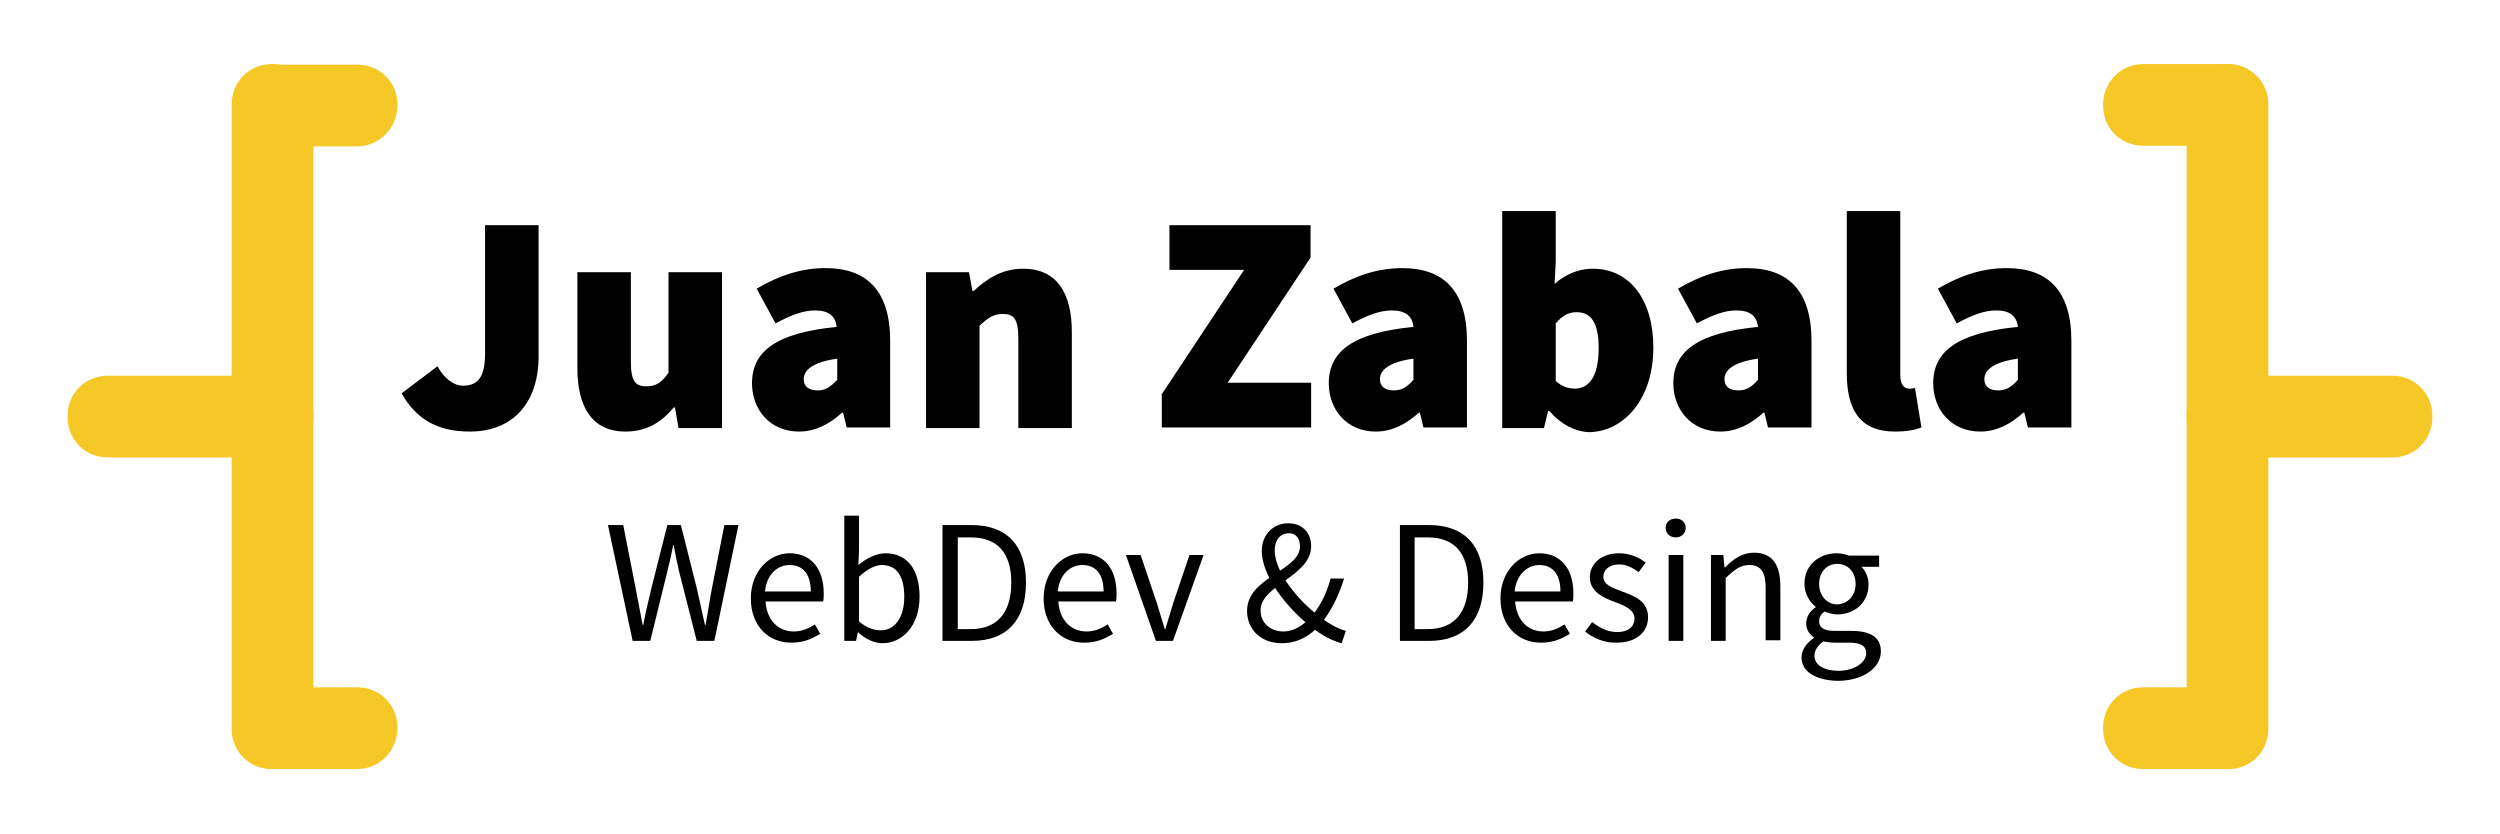
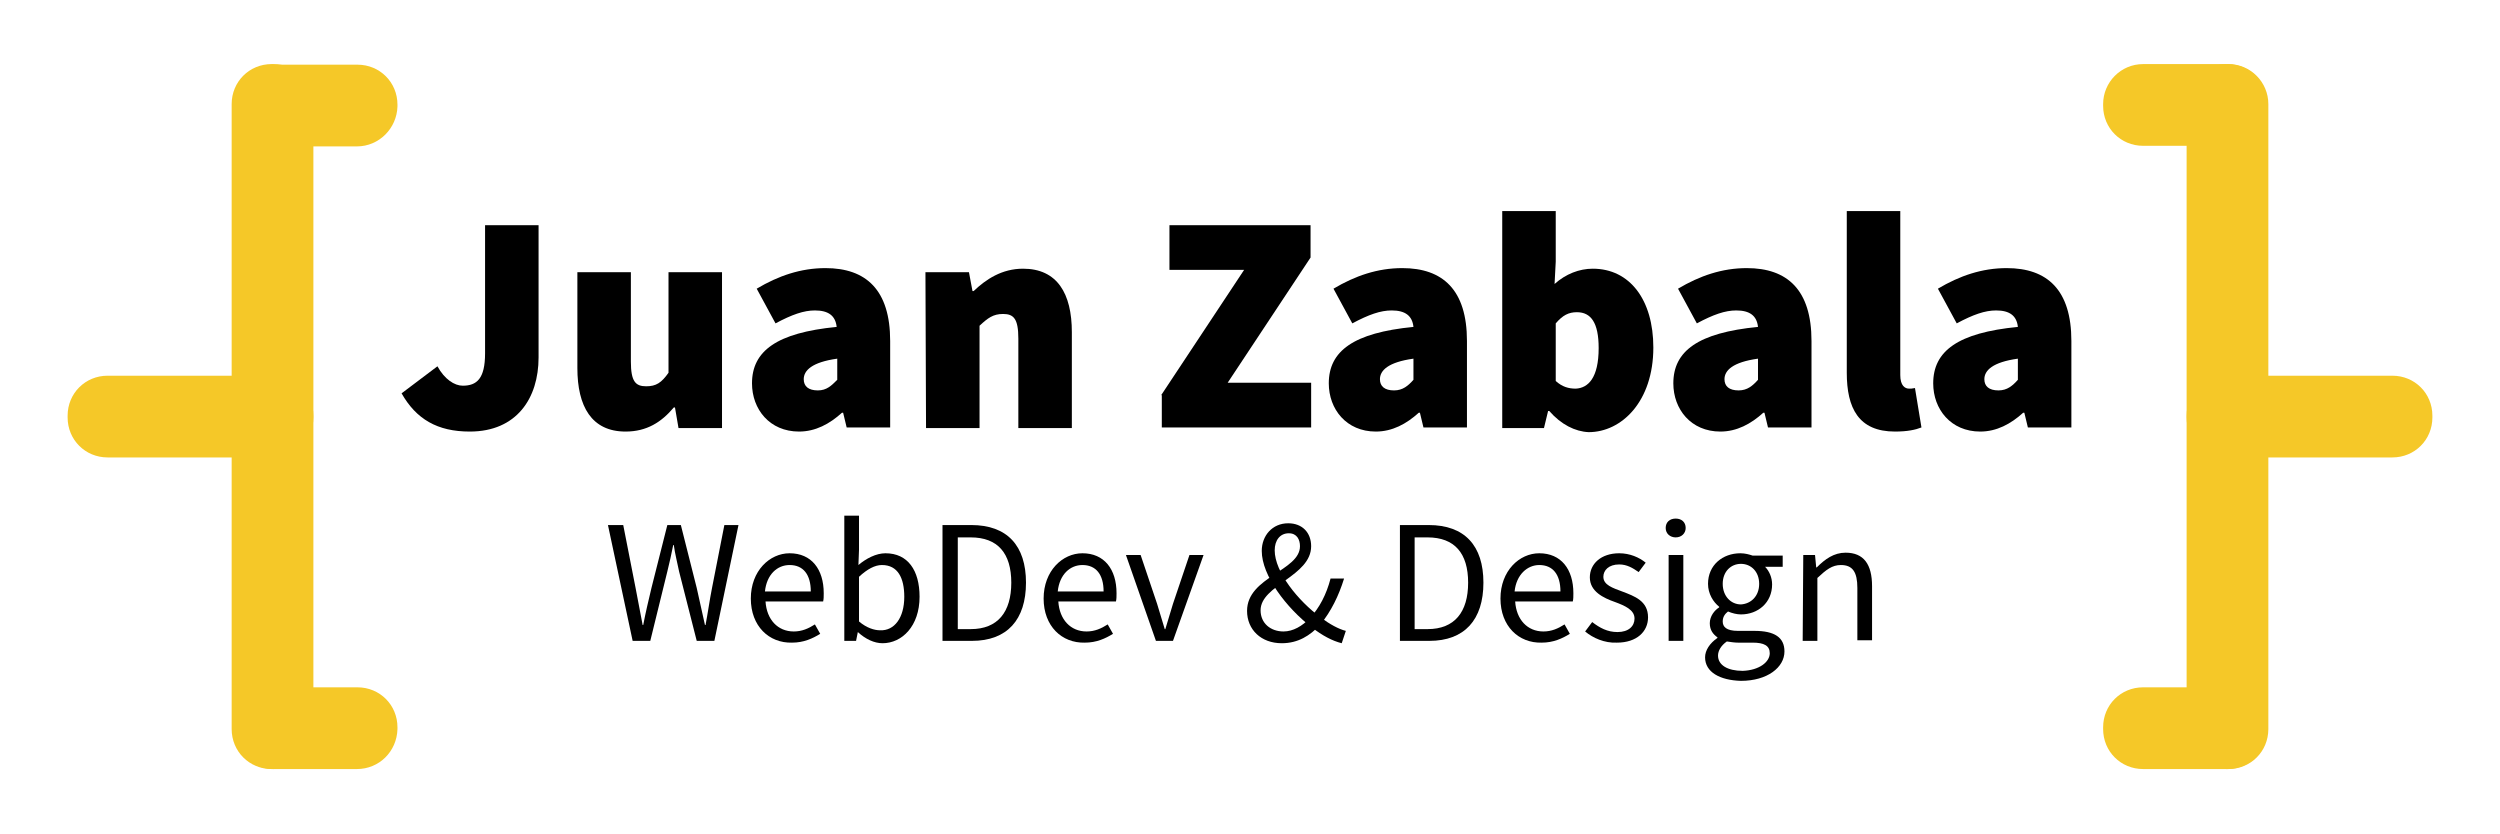
<svg xmlns="http://www.w3.org/2000/svg" version="1.1" id="Capa_1" x="0px" y="0px" viewBox="0 0 425.2 141.7" style="enable-background:new 0 0 425.2 141.7;" xml:space="preserve">
  <style type="text/css">
	.st0{fill:#F5C828;}
</style>
  <g>
    <path class="st0" d="M60.7,24.9H46.5c-3.8,0-6.8-3-6.8-6.8v-0.3c0-3.8,3-6.8,6.8-6.8h14.3c3.8,0,6.8,3,6.8,6.8v0.3   C67.5,21.8,64.5,24.9,60.7,24.9z" />
    <path class="st0" d="M60.7,130.8H46.5c-3.8,0-6.8-3-6.8-6.8v-0.3c0-3.8,3-6.8,6.8-6.8h14.3c3.8,0,6.8,3,6.8,6.8v0.3   C67.5,127.8,64.5,130.8,60.7,130.8z" />
    <g>
      <g>
        <path class="st0" d="M46.5,77.8H18.3c-3.8,0-6.8-3-6.8-6.8v-0.3c0-3.8,3-6.8,6.8-6.8h28.2c3.8,0,6.8,3,6.8,6.8V71     C53.3,74.8,50.2,77.8,46.5,77.8z" />
        <path class="st0" d="M39.4,124V17.7c0-3.8,3-6.8,6.8-6.8h0.3c3.8,0,6.8,3,6.8,6.8V124c0,3.8-3,6.8-6.8,6.8h-0.3     C42.4,130.8,39.4,127.8,39.4,124z" />
      </g>
    </g>
    <path class="st0" d="M364.5,116.9h14.3c3.8,0,6.8,3,6.8,6.8v0.3c0,3.8-3,6.8-6.8,6.8h-14.3c-3.8,0-6.8-3-6.8-6.8v-0.3   C357.7,119.9,360.7,116.9,364.5,116.9z" />
-     <path class="st0" d="M364.5,10.9h14.3c3.8,0,6.8,3,6.8,6.8v0.3c0,3.8-3,6.8-6.8,6.8h-14.3c-3.8,0-6.8-3-6.8-6.8v-0.3   C357.7,14,360.7,10.9,364.5,10.9z" />
+     <path class="st0" d="M364.5,10.9h14.3c3.8,0,6.8,3,6.8,6.8V18c0,3.8-3,6.8-6.8,6.8h-14.3c-3.8,0-6.8-3-6.8-6.8v-0.3   C357.7,14,360.7,10.9,364.5,10.9z" />
    <g>
      <g>
        <path class="st0" d="M378.7,63.9h28.2c3.8,0,6.8,3,6.8,6.8V71c0,3.8-3,6.8-6.8,6.8h-28.2c-3.8,0-6.8-3-6.8-6.8v-0.3     C371.9,66.9,375,63.9,378.7,63.9z" />
        <path class="st0" d="M385.8,17.7V124c0,3.8-3,6.8-6.8,6.8h-0.3c-3.8,0-6.8-3-6.8-6.8V17.7c0-3.8,3-6.8,6.8-6.8h0.3     C382.8,10.9,385.8,14,385.8,17.7z" />
      </g>
    </g>
  </g>
  <g>
    <path d="M68.3,66.9l6.1-4.6c1.2,2.2,2.9,3.3,4.3,3.3c2.4,0,3.8-1.2,3.8-5.5V38.3h9.1v22.5c0,6.9-3.7,12.6-11.7,12.6   C74.4,73.4,70.8,71.3,68.3,66.9z" />
    <path d="M98.2,62.6V46.3h9.1v15.2c0,3.4,0.8,4.2,2.6,4.2c1.7,0,2.6-0.6,3.8-2.3V46.3h9.1v26.5h-7.4l-0.6-3.5h-0.2   c-2.1,2.5-4.6,4.1-8.2,4.1C100.6,73.4,98.2,69.1,98.2,62.6z" />
-     <path d="M127.9,65.2c0-5.5,4.2-8.6,14.4-9.6c-0.2-1.9-1.4-2.8-3.7-2.8c-1.9,0-3.9,0.7-6.7,2.2l-3.2-5.9c3.7-2.2,7.5-3.5,11.7-3.5   c6.9,0,11,3.7,11,12.4v14.7h-7.4l-0.6-2.5h-0.2c-2.1,1.9-4.5,3.2-7.3,3.2C130.9,73.4,127.9,69.6,127.9,65.2z M142.4,64.6V61   c-4.3,0.6-5.7,2-5.7,3.5c0,1.2,0.8,1.9,2.4,1.9C140.6,66.4,141.4,65.6,142.4,64.6z" />
-     <path d="M157.4,46.3h7.4l0.6,3.2h0.2c2.1-2,4.8-3.8,8.4-3.8c5.8,0,8.3,4.2,8.3,10.8v16.3h-9.1V57.6c0-3.4-0.8-4.2-2.6-4.2   c-1.7,0-2.6,0.7-4,2v17.4h-9.1V46.3z" />
-     <path d="M197.5,67.2l14.1-21.3h-12.7v-7.6h24v5.5l-14.1,21.3h14.2v7.6h-25.4V67.2z" />
+     <path d="M127.9,65.2c0-5.5,4.2-8.6,14.4-9.6c-0.2-1.9-1.4-2.8-3.7-2.8c-1.9,0-3.9,0.7-6.7,2.2l-3.2-5.9c3.7-2.2,7.5-3.5,11.7-3.5   c6.9,0,11,3.7,11,12.4v14.7H144l-0.6-2.5h-0.2c-2.1,1.9-4.5,3.2-7.3,3.2C130.9,73.4,127.9,69.6,127.9,65.2z M142.4,64.6V61   c-4.3,0.6-5.7,2-5.7,3.5c0,1.2,0.8,1.9,2.4,1.9C140.6,66.4,141.4,65.6,142.4,64.6z" />
+     <path d="M157.4,46.3h7.4l0.6,3.2h0.2c2.1-2,4.8-3.8,8.4-3.8c5.8,0,8.3,4.2,8.3,10.8v16.3h-9.1V57.6c0-3.4-0.8-4.2-2.6-4.2   c-1.7,0-2.6,0.7-4,2v17.4h-9.1L157.4,46.3L157.4,46.3z" />
+     <path d="M197.5,67.2l14.1-21.3h-12.7v-7.6h24v5.5l-14.1,21.3H223v7.6h-25.4v-5.5H197.5z" />
    <path d="M226,65.2c0-5.5,4.2-8.6,14.4-9.6c-0.2-1.9-1.4-2.8-3.7-2.8c-1.9,0-3.9,0.7-6.7,2.2l-3.2-5.9c3.7-2.2,7.5-3.5,11.7-3.5   c6.9,0,11,3.7,11,12.4v14.7h-7.4l-0.6-2.5h-0.2c-2.1,1.9-4.5,3.2-7.3,3.2C229,73.4,226,69.6,226,65.2z M240.4,64.6V61   c-4.3,0.6-5.7,2-5.7,3.5c0,1.2,0.8,1.9,2.4,1.9C238.6,66.4,239.5,65.6,240.4,64.6z" />
    <path d="M263.5,69.9h-0.2l-0.7,2.9h-7.1V35.9h9.1v8.6l-0.2,3.8c1.9-1.7,4.2-2.6,6.5-2.6c6.3,0,10.3,5.3,10.3,13.4   c0,9.2-5.4,14.4-11,14.4C267.9,73.4,265.5,72.2,263.5,69.9z M271.9,59.2c0-4.3-1.3-6.1-3.7-6.1c-1.4,0-2.4,0.5-3.6,1.9v9.8   c1.1,1,2.2,1.3,3.4,1.3C270.1,66,271.9,64.3,271.9,59.2z" />
    <path d="M284.6,65.2c0-5.5,4.2-8.6,14.4-9.6c-0.2-1.9-1.4-2.8-3.7-2.8c-1.9,0-3.9,0.7-6.7,2.2l-3.2-5.9c3.7-2.2,7.5-3.5,11.7-3.5   c6.9,0,11,3.7,11,12.4v14.7h-7.4l-0.6-2.5h-0.2c-2.1,1.9-4.5,3.2-7.3,3.2C287.6,73.4,284.6,69.6,284.6,65.2z M299,64.6V61   c-4.3,0.6-5.7,2-5.7,3.5c0,1.2,0.8,1.9,2.4,1.9C297.2,66.4,298.1,65.6,299,64.6z" />
    <path d="M314.1,63.4V35.9h9.1v27.9c0,1.8,0.8,2.3,1.5,2.3c0.3,0,0.5,0,1-0.1l1.1,6.7c-1,0.4-2.4,0.7-4.5,0.7   C316.1,73.4,314.1,69.4,314.1,63.4z" />
    <path d="M328.8,65.2c0-5.5,4.2-8.6,14.4-9.6c-0.2-1.9-1.4-2.8-3.7-2.8c-1.9,0-3.9,0.7-6.7,2.2l-3.2-5.9c3.7-2.2,7.5-3.5,11.7-3.5   c6.9,0,11,3.7,11,12.4v14.7h-7.4l-0.6-2.5h-0.2c-2.1,1.9-4.5,3.2-7.3,3.2C331.8,73.4,328.8,69.6,328.8,65.2z M343.2,64.6V61   c-4.3,0.6-5.7,2-5.7,3.5c0,1.2,0.8,1.9,2.4,1.9C341.4,66.4,342.3,65.6,343.2,64.6z" />
  </g>
-   <g>
-     <path d="M103.4,89.3h2.6l2.1,10.7c0.4,2.1,0.8,4.2,1.2,6.3h0.1c0.4-2.1,0.9-4.2,1.4-6.3l2.7-10.7h2.3l2.7,10.7   c0.5,2.1,0.9,4.2,1.4,6.3h0.1c0.4-2.1,0.7-4.3,1.1-6.3l2.1-10.7h2.4l-4.1,19.7h-3l-3-11.8c-0.3-1.5-0.7-3-0.9-4.5h-0.1   c-0.3,1.5-0.6,2.9-1,4.5l-2.9,11.8h-3L103.4,89.3z" />
-     <path d="M127.7,101.8c0-4.7,3.2-7.7,6.6-7.7c3.7,0,5.8,2.7,5.8,6.8c0,0.5,0,1-0.1,1.4h-9.8c0.2,3.1,2.1,5.1,4.8,5.1   c1.4,0,2.5-0.5,3.6-1.2l0.9,1.6c-1.3,0.8-2.8,1.5-4.8,1.5C130.8,109.4,127.7,106.5,127.7,101.8z M137.9,100.6   c0-2.9-1.3-4.5-3.6-4.5c-2.1,0-3.9,1.6-4.2,4.5H137.9z" />
-     <path d="M145.9,107.5L145.9,107.5l-0.3,1.5h-2V87.7h2.5v5.8l-0.1,2.6c1.3-1.1,3-2,4.6-2c3.8,0,5.8,2.9,5.8,7.4c0,5-3,7.9-6.3,7.9   C148.7,109.4,147.2,108.7,145.9,107.5z M153.8,101.5c0-3.2-1.1-5.4-3.8-5.4c-1.2,0-2.5,0.7-3.9,2v7.6c1.3,1.1,2.6,1.5,3.6,1.5   C152.1,107.3,153.8,105.1,153.8,101.5z" />
-     <path d="M160.3,89.3h4.9c6.1,0,9.3,3.5,9.3,9.8c0,6.3-3.2,9.9-9.2,9.9h-5V89.3z M165.1,107c4.6,0,6.9-2.9,6.9-7.9   c0-5-2.3-7.7-6.9-7.7h-2.2V107H165.1z" />
-     <path d="M177.5,101.8c0-4.7,3.2-7.7,6.6-7.7c3.7,0,5.8,2.7,5.8,6.8c0,0.5,0,1-0.1,1.4h-9.8c0.2,3.1,2.1,5.1,4.8,5.1   c1.4,0,2.5-0.5,3.6-1.2l0.9,1.6c-1.3,0.8-2.8,1.5-4.8,1.5C180.6,109.4,177.5,106.5,177.5,101.8z M187.7,100.6   c0-2.9-1.3-4.5-3.6-4.5c-2.1,0-3.9,1.6-4.2,4.5H187.7z" />
-     <path d="M191.5,94.4h2.5l2.8,8.3c0.4,1.4,0.9,2.9,1.3,4.3h0.1c0.4-1.4,0.9-2.9,1.3-4.3l2.8-8.3h2.4l-5.2,14.6h-2.9L191.5,94.4z" />
-     <path d="M212.1,103.9c0-5.8,9-6.8,9-11c0-1.1-0.5-2.2-1.9-2.2c-1.5,0-2.4,1.2-2.4,2.9c0,3.7,4,8.6,7.8,11.4c1.6,1.2,3.1,2,4.3,2.3   l-0.7,2.1c-1.6-0.4-3.3-1.3-5.1-2.7c-4.3-3.3-8.5-8.8-8.5-13c0-2.6,1.8-4.7,4.5-4.7c2.4,0,3.9,1.6,3.9,3.9c0,5.1-8.6,6.6-8.6,10.9   c0,2.2,1.7,3.6,3.9,3.6c1.6,0,3.2-0.9,4.5-2.3c1.6-1.7,2.8-4,3.5-6.7h2.3c-0.9,2.9-2.2,5.6-4.1,7.9c-1.7,1.8-3.7,3.1-6.5,3.1   C214.5,109.4,212.1,107.1,212.1,103.9z" />
-     <path d="M238.1,89.3h4.9c6.1,0,9.3,3.5,9.3,9.8c0,6.3-3.2,9.9-9.2,9.9h-5V89.3z M242.8,107c4.6,0,6.9-2.9,6.9-7.9   c0-5-2.3-7.7-6.9-7.7h-2.2V107H242.8z" />
-     <path d="M255.2,101.8c0-4.7,3.2-7.7,6.6-7.7c3.7,0,5.8,2.7,5.8,6.8c0,0.5,0,1-0.1,1.4h-9.8c0.2,3.1,2.1,5.1,4.8,5.1   c1.4,0,2.5-0.5,3.6-1.2l0.9,1.6c-1.3,0.8-2.8,1.5-4.8,1.5C258.3,109.4,255.2,106.5,255.2,101.8z M265.4,100.6   c0-2.9-1.3-4.5-3.6-4.5c-2,0-3.9,1.6-4.2,4.5H265.4z" />
-     <path d="M269.6,107.4l1.2-1.6c1.3,1,2.6,1.7,4.3,1.7c1.9,0,2.9-1,2.9-2.3c0-1.5-1.7-2.2-3.3-2.8c-2-0.7-4.3-1.8-4.3-4.2   c0-2.3,1.9-4.1,5-4.1c1.8,0,3.4,0.7,4.5,1.6l-1.2,1.6c-1-0.7-2-1.3-3.3-1.3c-1.8,0-2.7,1-2.7,2.1c0,1.4,1.6,1.9,3.2,2.5   c2.1,0.8,4.4,1.6,4.4,4.4c0,2.4-1.9,4.3-5.3,4.3C272.9,109.4,270.9,108.5,269.6,107.4z" />
-     <path d="M283.3,89.8c0-1,0.7-1.6,1.7-1.6c1,0,1.7,0.6,1.7,1.6c0,0.9-0.7,1.6-1.7,1.6C284.1,91.4,283.3,90.8,283.3,89.8z    M283.8,94.4h2.5V109h-2.5V94.4z" />
-     <path d="M291.1,94.4h2l0.2,2.1h0.1c1.4-1.4,2.9-2.5,4.9-2.5c3.1,0,4.5,2,4.5,5.7v9.2h-2.5v-8.9c0-2.7-0.8-3.9-2.8-3.9   c-1.5,0-2.5,0.8-4,2.2V109h-2.5V94.4z" />
-     <path d="M306.4,111.8c0-1.2,0.8-2.4,2.1-3.3v-0.1c-0.7-0.5-1.3-1.2-1.3-2.4c0-1.2,0.8-2.2,1.6-2.7v-0.1c-1-0.8-1.9-2.2-1.9-3.9   c0-3.2,2.5-5.2,5.5-5.2c0.8,0,1.5,0.2,2.1,0.4h5.1v1.9h-3c0.7,0.7,1.2,1.8,1.2,3c0,3.1-2.4,5.1-5.3,5.1c-0.7,0-1.5-0.2-2.2-0.5   c-0.5,0.4-0.9,0.9-0.9,1.7c0,0.9,0.6,1.6,2.6,1.6h2.8c3.4,0,5.1,1.1,5.1,3.5c0,2.7-2.9,5-7.4,5   C308.9,115.7,306.4,114.3,306.4,111.8z M317.4,111.1c0-1.3-1-1.8-2.9-1.8H312c-0.6,0-1.2-0.1-1.9-0.2c-1,0.7-1.5,1.6-1.5,2.4   c0,1.6,1.6,2.6,4.2,2.6C315.6,114,317.4,112.6,317.4,111.1z M315.6,99.3c0-2.1-1.4-3.4-3.1-3.4c-1.7,0-3.1,1.3-3.1,3.4   c0,2.1,1.4,3.5,3.1,3.5C314.2,102.7,315.6,101.4,315.6,99.3z" />
-   </g>
+   <path d="M103.4,89.3h2.6l2.1,10.7c0.4,2.1,0.8,4.2,1.2,6.3h0.1c0.4-2.1,0.9-4.2,1.4-6.3l2.7-10.7h2.3l2.7,10.7  c0.5,2.1,0.9,4.2,1.4,6.3h0.1c0.4-2.1,0.7-4.3,1.1-6.3l2.1-10.7h2.4l-4.1,19.7h-3l-3-11.8c-0.3-1.5-0.7-3-0.9-4.5h-0.1  c-0.3,1.5-0.6,2.9-1,4.5l-2.9,11.8h-3L103.4,89.3z" />
+   <path d="M127.7,101.8c0-4.7,3.2-7.7,6.6-7.7c3.7,0,5.8,2.7,5.8,6.8c0,0.5,0,1-0.1,1.4h-9.8c0.2,3.1,2.1,5.1,4.8,5.1  c1.4,0,2.5-0.5,3.6-1.2l0.9,1.6c-1.3,0.8-2.8,1.5-4.8,1.5C130.8,109.4,127.7,106.5,127.7,101.8z M137.9,100.6c0-2.9-1.3-4.5-3.6-4.5  c-2.1,0-3.9,1.6-4.2,4.5H137.9z" />
+   <path d="M145.9,107.5L145.9,107.5l-0.3,1.5h-2V87.7h2.5v5.8l-0.1,2.6c1.3-1.1,3-2,4.6-2c3.8,0,5.8,2.9,5.8,7.4c0,5-3,7.9-6.3,7.9  C148.7,109.4,147.2,108.7,145.9,107.5z M153.8,101.5c0-3.2-1.1-5.4-3.8-5.4c-1.2,0-2.5,0.7-3.9,2v7.6c1.3,1.1,2.6,1.5,3.6,1.5  C152.1,107.3,153.8,105.1,153.8,101.5z" />
+   <path d="M160.3,89.3h4.9c6.1,0,9.3,3.5,9.3,9.8s-3.2,9.9-9.2,9.9h-5V89.3z M165.1,107c4.6,0,6.9-2.9,6.9-7.9s-2.3-7.7-6.9-7.7h-2.2  V107H165.1z" />
+   <path d="M177.5,101.8c0-4.7,3.2-7.7,6.6-7.7c3.7,0,5.8,2.7,5.8,6.8c0,0.5,0,1-0.1,1.4H180c0.2,3.1,2.1,5.1,4.8,5.1  c1.4,0,2.5-0.5,3.6-1.2l0.9,1.6c-1.3,0.8-2.8,1.5-4.8,1.5C180.6,109.4,177.5,106.5,177.5,101.8z M187.7,100.6c0-2.9-1.3-4.5-3.6-4.5  c-2.1,0-3.9,1.6-4.2,4.5H187.7z" />
+   <path d="M191.5,94.4h2.5l2.8,8.3c0.4,1.4,0.9,2.9,1.3,4.3h0.1c0.4-1.4,0.9-2.9,1.3-4.3l2.8-8.3h2.4l-5.2,14.6h-2.9L191.5,94.4z" />
+   <path d="M212.1,103.9c0-5.8,9-6.8,9-11c0-1.1-0.5-2.2-1.9-2.2c-1.5,0-2.4,1.2-2.4,2.9c0,3.7,4,8.6,7.8,11.4c1.6,1.2,3.1,2,4.3,2.3  l-0.7,2.1c-1.6-0.4-3.3-1.3-5.1-2.7c-4.3-3.3-8.5-8.8-8.5-13c0-2.6,1.8-4.7,4.5-4.7c2.4,0,3.9,1.6,3.9,3.9c0,5.1-8.6,6.6-8.6,10.9  c0,2.2,1.7,3.6,3.9,3.6c1.6,0,3.2-0.9,4.5-2.3c1.6-1.7,2.8-4,3.5-6.7h2.3c-0.9,2.9-2.2,5.6-4.1,7.9c-1.7,1.8-3.7,3.1-6.5,3.1  C214.5,109.4,212.1,107.1,212.1,103.9z" />
+   <path d="M238.1,89.3h4.9c6.1,0,9.3,3.5,9.3,9.8s-3.2,9.9-9.2,9.9h-5V89.3z M242.8,107c4.6,0,6.9-2.9,6.9-7.9s-2.3-7.7-6.9-7.7h-2.2  V107H242.8z" />
+   <path d="M255.2,101.8c0-4.7,3.2-7.7,6.6-7.7c3.7,0,5.8,2.7,5.8,6.8c0,0.5,0,1-0.1,1.4h-9.8c0.2,3.1,2.1,5.1,4.8,5.1  c1.4,0,2.5-0.5,3.6-1.2l0.9,1.6c-1.3,0.8-2.8,1.5-4.8,1.5C258.3,109.4,255.2,106.5,255.2,101.8z M265.4,100.6c0-2.9-1.3-4.5-3.6-4.5  c-2,0-3.9,1.6-4.2,4.5H265.4z" />
+   <path d="M269.6,107.4l1.2-1.6c1.3,1,2.6,1.7,4.3,1.7c1.9,0,2.9-1,2.9-2.3c0-1.5-1.7-2.2-3.3-2.8c-2-0.7-4.3-1.8-4.3-4.2  c0-2.3,1.9-4.1,5-4.1c1.8,0,3.4,0.7,4.5,1.6l-1.2,1.6c-1-0.7-2-1.3-3.3-1.3c-1.8,0-2.7,1-2.7,2.1c0,1.4,1.6,1.9,3.2,2.5  c2.1,0.8,4.4,1.6,4.4,4.4c0,2.4-1.9,4.3-5.3,4.3C272.9,109.4,270.9,108.5,269.6,107.4z" />
+   <path d="M283.3,89.8c0-1,0.7-1.6,1.7-1.6s1.7,0.6,1.7,1.6c0,0.9-0.7,1.6-1.7,1.6C284.1,91.4,283.3,90.8,283.3,89.8z M283.8,94.4h2.5  V109h-2.5V94.4z" />
+   <path d="M306.7,94.4h2l0.2,2.1h0.1c1.4-1.4,2.9-2.5,4.9-2.5c3.1,0,4.5,2,4.5,5.7v9.2h-2.5V100c0-2.7-0.8-3.9-2.8-3.9  c-1.5,0-2.5,0.8-4,2.2V109h-2.5L306.7,94.4L306.7,94.4z" />
+   <path d="M290,111.8c0-1.2,0.8-2.4,2.1-3.3v-0.1c-0.7-0.5-1.3-1.2-1.3-2.4c0-1.2,0.8-2.2,1.6-2.7v-0.1c-1-0.8-1.9-2.2-1.9-3.9  c0-3.2,2.5-5.2,5.5-5.2c0.8,0,1.5,0.2,2.1,0.4h5.1v1.9h-3c0.7,0.7,1.2,1.8,1.2,3c0,3.1-2.4,5.1-5.3,5.1c-0.7,0-1.5-0.2-2.2-0.5  c-0.5,0.4-0.9,0.9-0.9,1.7c0,0.9,0.6,1.6,2.6,1.6h2.8c3.4,0,5.1,1.1,5.1,3.5c0,2.7-2.9,5-7.4,5C292.5,115.7,290,114.3,290,111.8z   M301,111.1c0-1.3-1-1.8-2.9-1.8h-2.5c-0.6,0-1.2-0.1-1.9-0.2c-1,0.7-1.5,1.6-1.5,2.4c0,1.6,1.6,2.6,4.2,2.6  C299.2,114,301,112.6,301,111.1z M299.2,99.3c0-2.1-1.4-3.4-3.1-3.4s-3.1,1.3-3.1,3.4s1.4,3.5,3.1,3.5  C297.8,102.7,299.2,101.4,299.2,99.3z" />
</svg>
